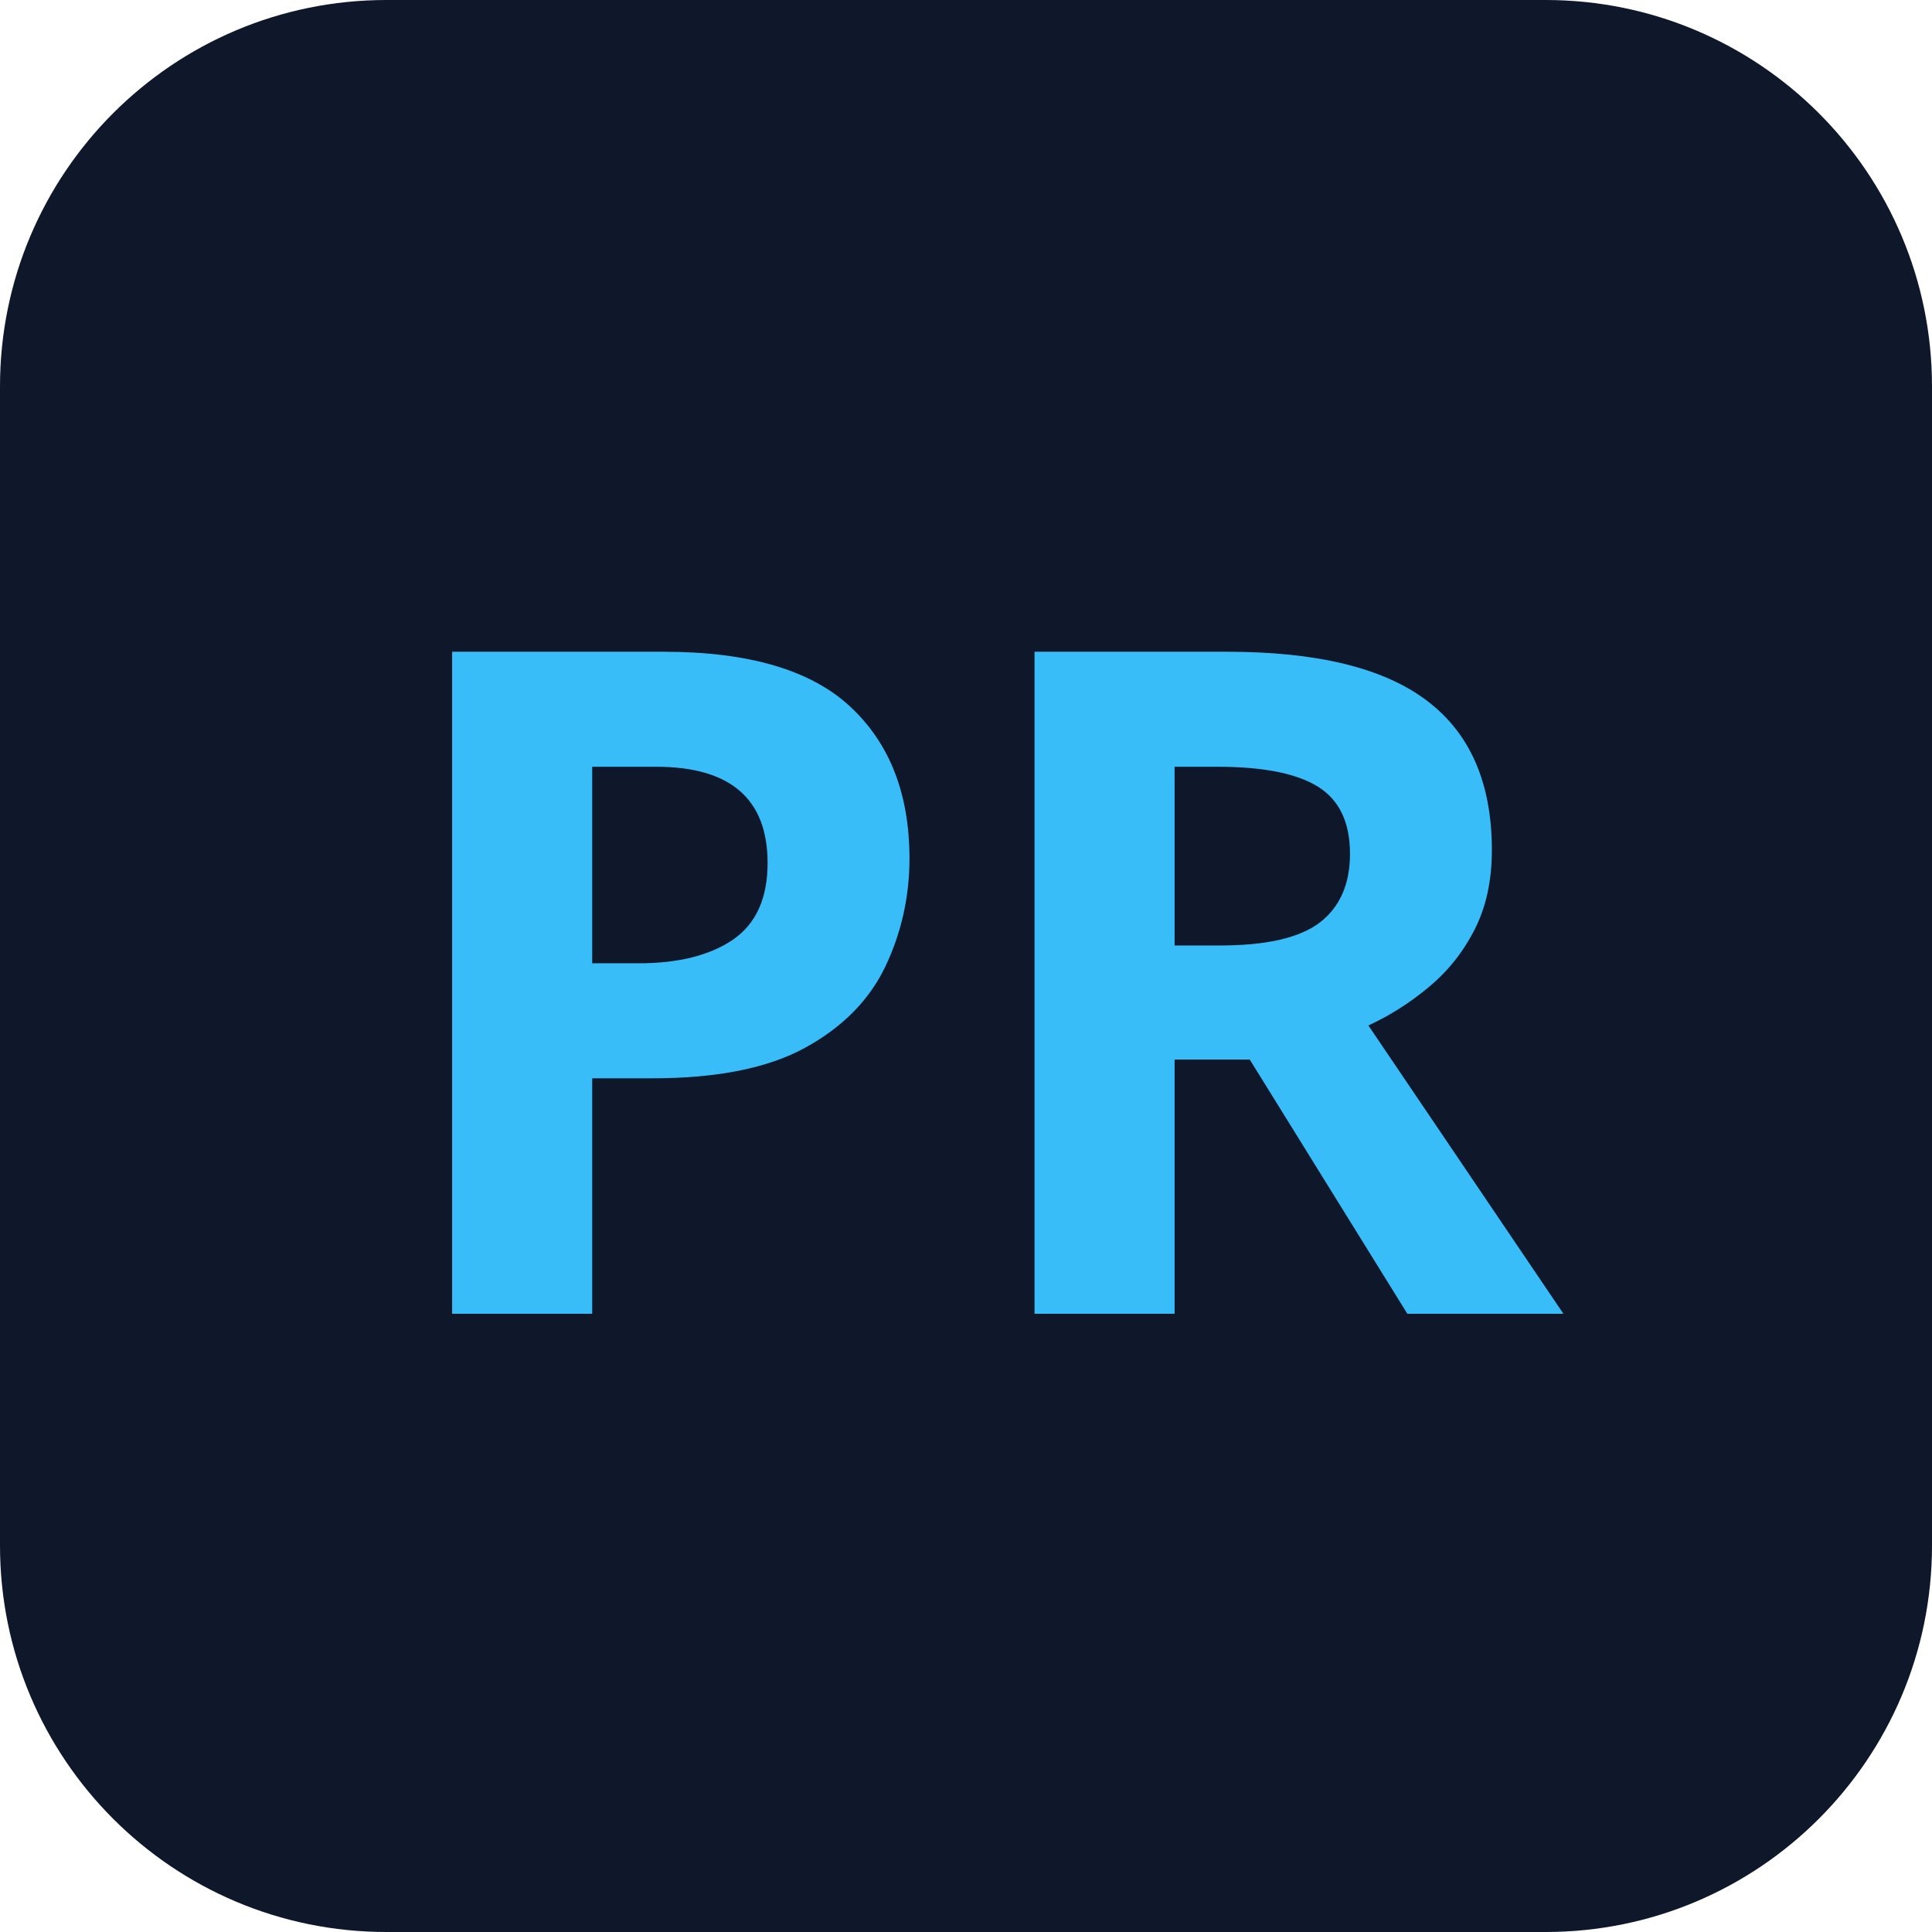
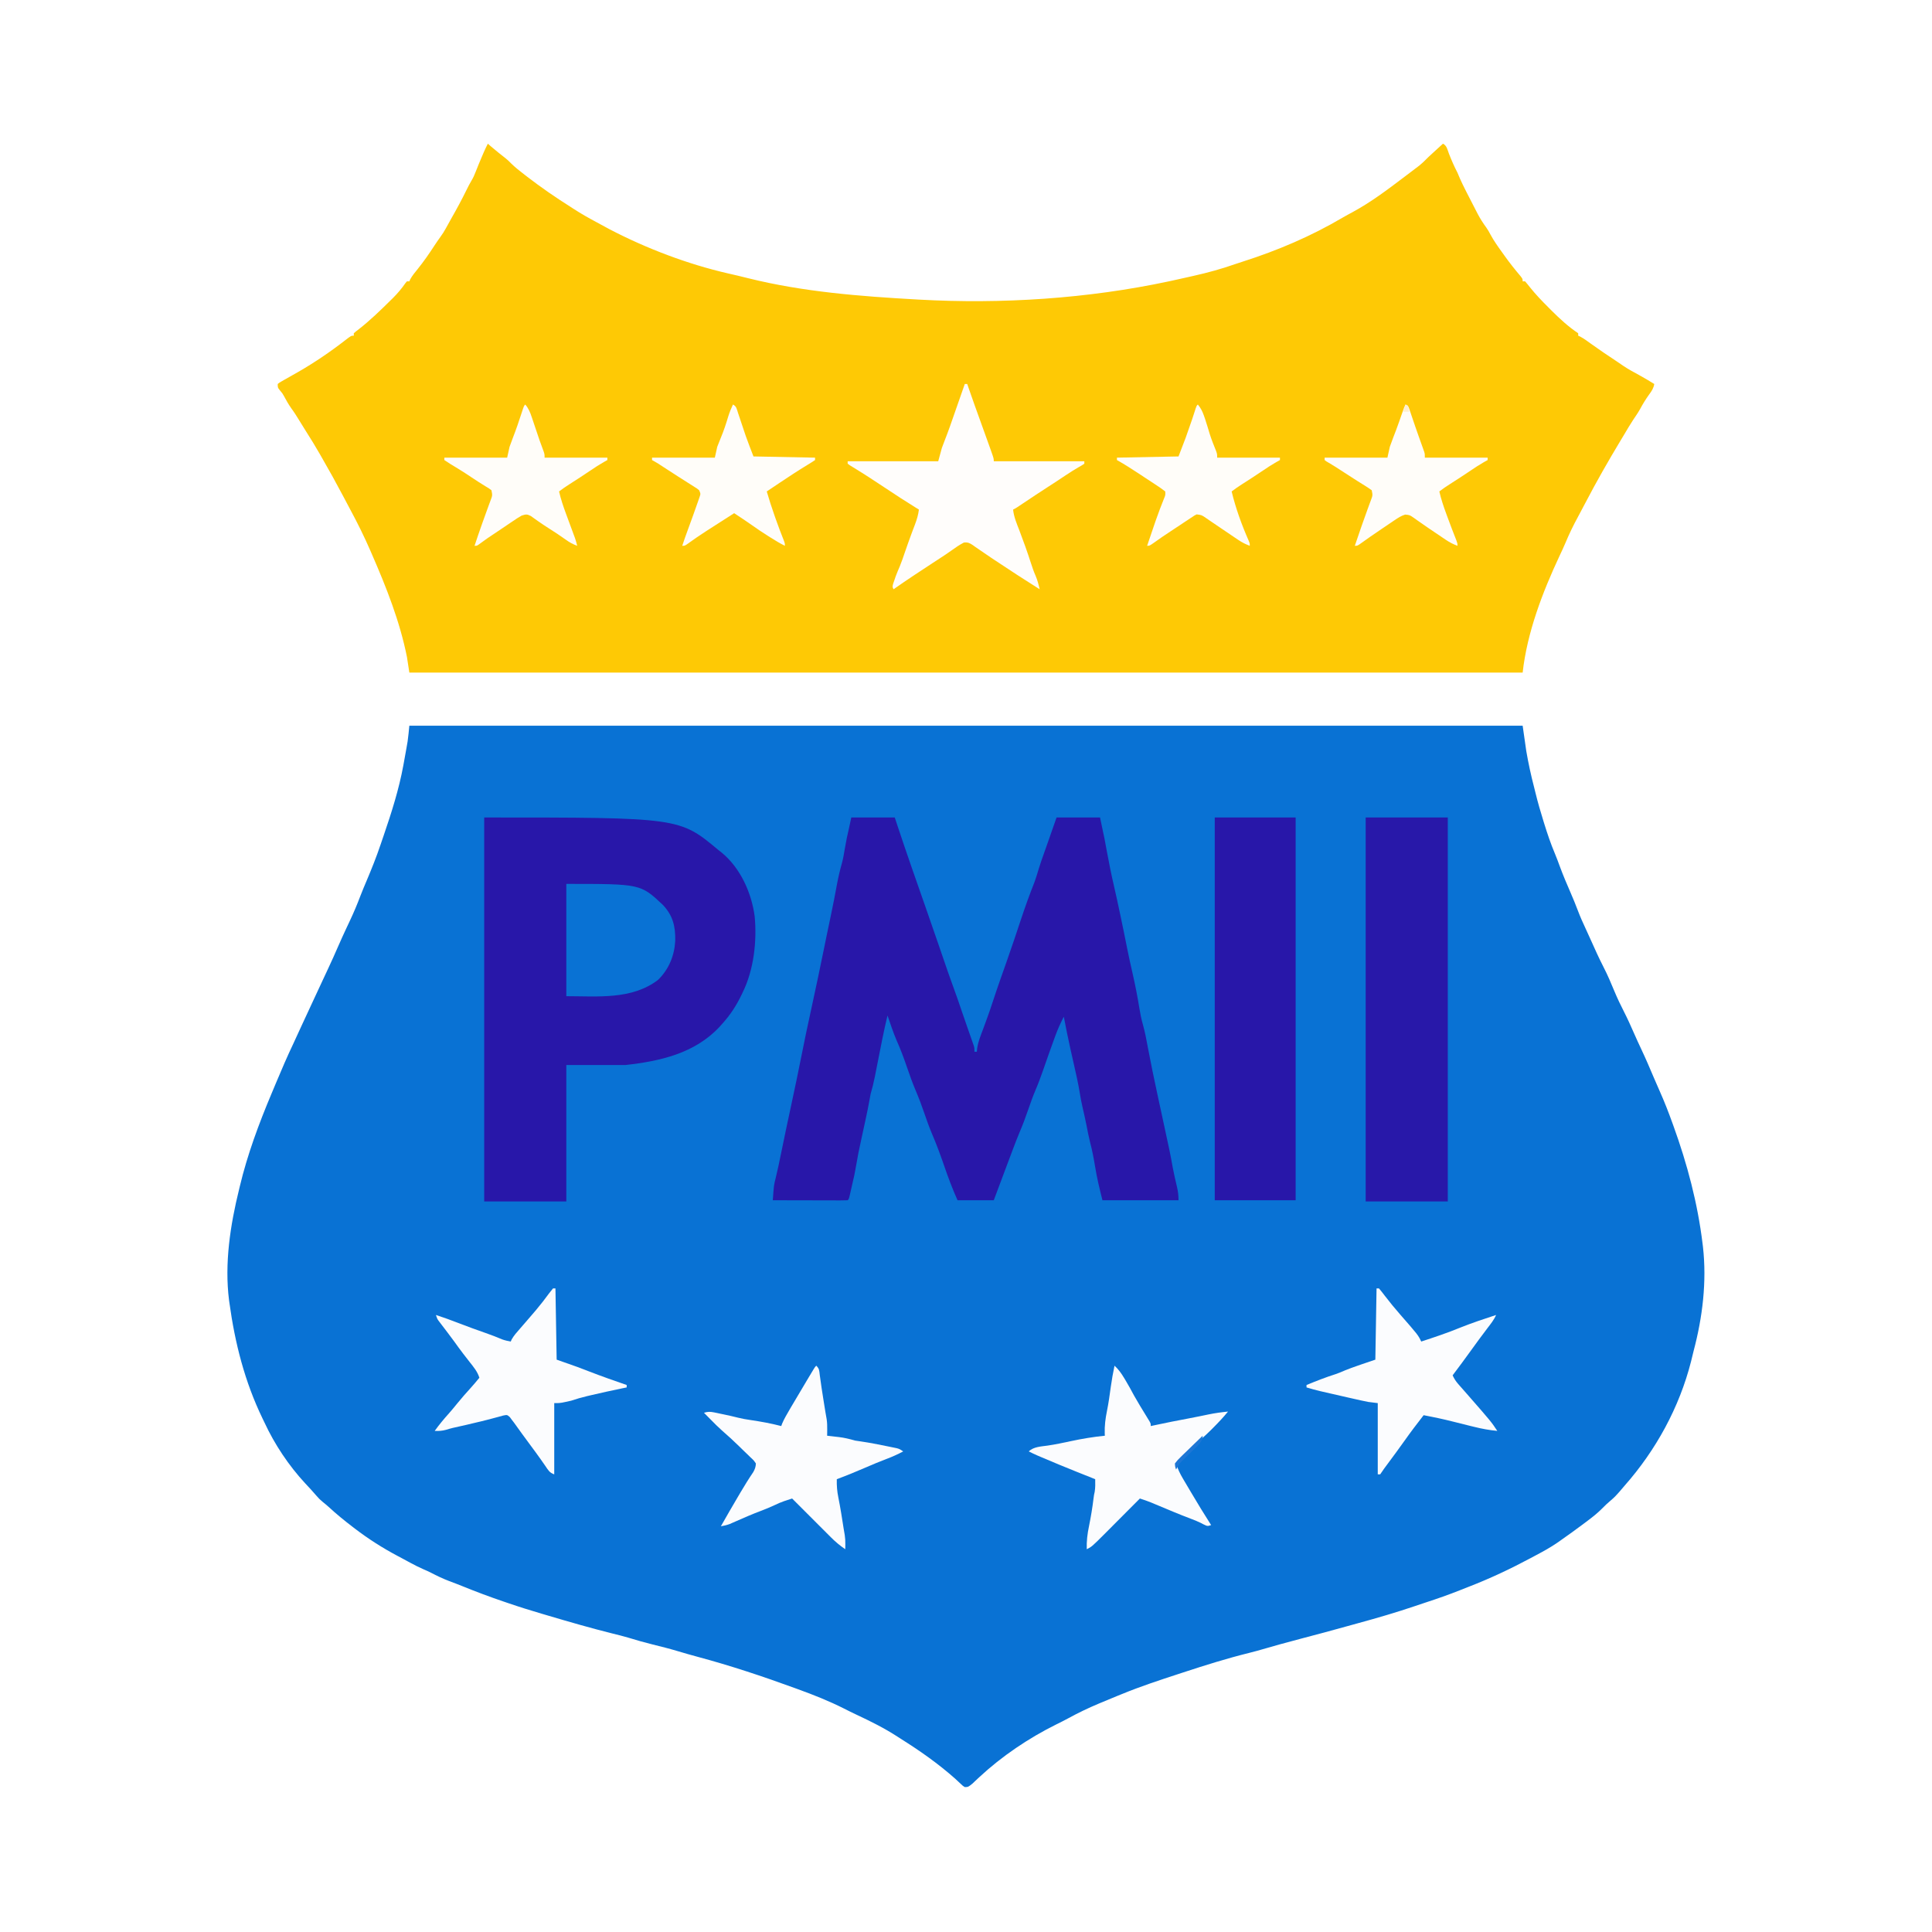
- <svg xmlns="http://www.w3.org/2000/svg" viewBox="0 0 100 100">
-   <rect width="100" height="100" rx="20" fill="#0F172A" />
-   <text x="50" y="68" font-family="system-ui" font-size="48" font-weight="bold" fill="#38BDF8" text-anchor="middle">PR</text>
+ <svg xmlns="http://www.w3.org/2000/svg" version="1.1" width="1600" height="1600">
+   <path d="M0 0 C304.26 0 608.52 0 922 0 C922.99 6.93 923.98 13.86 925 21 C926.744 31.082 928.858 40.934 931.443 50.823 C931.854 52.43 932.251 54.04 932.641 55.651 C934.581 63.631 936.873 71.472 939.312 79.312 C939.51 79.95 939.708 80.588 939.912 81.245 C942.495 89.543 945.235 97.688 948.617 105.699 C950.127 109.303 951.474 112.956 952.812 116.625 C955.529 124.003 958.616 131.204 961.747 138.415 C963.837 143.242 965.841 148.074 967.688 153 C969.654 158.22 971.897 163.252 974.273 168.297 C975.584 171.084 976.85 173.889 978.102 176.703 C981.602 184.574 985.132 192.395 989.062 200.062 C992.387 206.555 995.226 213.188 998 219.932 C1000.422 225.764 1003.119 231.392 1005.998 237.01 C1008.9 242.706 1011.506 248.512 1014.073 254.366 C1016.127 259.05 1018.248 263.69 1020.438 268.312 C1024.101 276.069 1027.447 283.957 1030.801 291.852 C1032.438 295.701 1034.114 299.531 1035.816 303.353 C1039.563 311.781 1042.877 320.323 1046 329 C1046.273 329.752 1046.546 330.505 1046.828 331.28 C1058.337 363.077 1066.903 395.378 1071 429 C1071.102 429.825 1071.205 430.649 1071.31 431.499 C1074.576 460.425 1070.994 489.904 1063.551 517.907 C1062.795 520.78 1062.122 523.672 1061.438 526.562 C1051.756 564.598 1032.334 600.034 1006.444 629.349 C1004.902 631.112 1003.396 632.901 1001.887 634.691 C999.758 637.18 997.59 639.405 995.062 641.5 C992.474 643.654 990.095 645.913 987.75 648.324 C984.071 652.03 980.113 655.187 975.938 658.312 C975.2 658.87 974.463 659.428 973.703 660.002 C966.892 665.13 959.992 670.123 953 675 C952.181 675.574 951.363 676.147 950.52 676.738 C944.898 680.589 939.021 683.82 933 687 C931.581 687.761 930.161 688.523 928.742 689.285 C912.028 698.22 895.106 706.206 877.43 713.055 C875.072 713.972 872.721 714.905 870.371 715.844 C860.856 719.627 851.258 723.006 841.521 726.171 C838.764 727.077 836.017 728.007 833.27 728.941 C817.637 734.243 801.885 738.855 785.962 743.19 C782.77 744.063 779.58 744.946 776.391 745.832 C763.947 749.285 751.495 752.685 738.991 755.917 C726.674 759.107 714.431 762.56 702.211 766.105 C699.957 766.733 697.693 767.322 695.422 767.883 C677.067 772.425 658.958 778.102 641 784 C639.711 784.421 638.422 784.842 637.132 785.263 C621.267 790.449 605.443 795.645 590 802 C588.571 802.579 587.141 803.157 585.711 803.734 C581.461 805.459 577.228 807.222 573 809 C572.322 809.283 571.644 809.567 570.945 809.859 C562.222 813.521 553.829 817.558 545.527 822.094 C542.33 823.838 539.085 825.463 535.812 827.062 C512.828 838.462 490.695 853.393 471.902 870.871 C471.403 871.334 470.903 871.796 470.389 872.273 C469.03 873.539 467.684 874.82 466.34 876.102 C462.869 878.918 462.869 878.918 460 879 C458.316 877.953 458.316 877.953 456.562 876.25 C455.86 875.598 455.157 874.945 454.434 874.273 C453.229 873.148 453.229 873.148 452 872 C437.999 859.594 422.834 848.925 407 839 C406.036 838.375 405.072 837.75 404.078 837.105 C393.348 830.149 382.137 824.581 370.578 819.164 C366.956 817.463 363.376 815.696 359.812 813.875 C347.563 807.708 334.885 802.671 322 798 C321.075 797.662 320.15 797.324 319.197 796.976 C292.729 787.309 266.076 778.437 238.852 771.131 C233.333 769.648 227.847 768.085 222.375 766.438 C215.454 764.36 208.477 762.594 201.458 760.879 C194.633 759.197 187.91 757.263 181.188 755.211 C176.877 753.927 172.516 752.863 168.15 751.786 C150.305 747.335 132.629 742.233 115 737 C113.194 736.467 111.388 735.935 109.582 735.402 C100.333 732.664 91.133 729.827 82.009 726.69 C80.586 726.201 79.162 725.715 77.737 725.231 C66.54 721.426 55.52 717.301 44.566 712.844 C40.735 711.286 36.877 709.817 33 708.375 C27.768 706.384 22.814 704.016 17.852 701.43 C15.802 700.402 13.712 699.454 11.602 698.559 C7.867 696.942 4.323 695.127 0.75 693.188 C-0.234 692.656 -0.234 692.656 -1.239 692.115 C-2.556 691.403 -3.873 690.691 -5.19 689.977 C-6.74 689.14 -8.297 688.317 -9.855 687.496 C-22.152 680.966 -33.943 673.46 -45 665 C-45.823 664.372 -45.823 664.372 -46.664 663.73 C-53.626 658.399 -60.381 652.94 -66.816 646.973 C-68.357 645.581 -69.952 644.25 -71.582 642.965 C-73.703 641.241 -75.378 639.585 -77.125 637.5 C-80.067 634.042 -83.132 630.737 -86.25 627.438 C-99.863 612.75 -111.61 595.154 -120 577 C-120.539 575.889 -121.078 574.778 -121.633 573.633 C-136.327 543.171 -144.4 511.445 -149 478 C-149.104 477.263 -149.208 476.526 -149.315 475.766 C-153.18 445.366 -148.288 413.489 -141 384 C-140.814 383.215 -140.627 382.43 -140.435 381.622 C-134.164 355.259 -124.578 329.478 -114.064 304.528 C-112.824 301.582 -111.592 298.633 -110.359 295.684 C-105.766 284.728 -101.105 273.841 -95.996 263.115 C-93.81 258.471 -91.694 253.794 -89.562 249.125 C-85.989 241.31 -82.382 233.513 -78.709 225.743 C-76.272 220.587 -73.874 215.413 -71.492 210.23 C-70.156 207.338 -68.804 204.454 -67.448 201.571 C-64.401 195.089 -61.478 188.564 -58.63 181.992 C-56.613 177.357 -54.522 172.763 -52.375 168.188 C-52.083 167.564 -51.79 166.94 -51.489 166.297 C-50.66 164.531 -49.83 162.766 -49 161 C-45.913 154.431 -43.136 147.828 -40.578 141.035 C-38.942 136.78 -37.16 132.589 -35.387 128.389 C-31.197 118.457 -27.197 108.532 -23.776 98.309 C-22.899 95.701 -22.002 93.101 -21.105 90.5 C-14.672 71.696 -8.591 52.577 -5 33 C-4.839 32.126 -4.678 31.251 -4.512 30.351 C-3.958 27.319 -3.414 24.285 -2.875 21.25 C-2.704 20.291 -2.533 19.332 -2.357 18.343 C-2.114 16.944 -2.114 16.944 -1.867 15.516 C-1.724 14.694 -1.581 13.871 -1.433 13.024 C-0.814 8.701 -0.435 4.346 0 0 Z " fill="#0972D4" transform="translate(339,601)" />
+   <path d="M0 0 C0.949 0.825 1.897 1.65 2.875 2.5 C6.683 5.774 10.613 8.881 14.57 11.973 C17 14 17 14 19.277 16.328 C22.775 19.76 26.558 22.701 30.438 25.688 C31.633 26.611 31.633 26.611 32.853 27.553 C44.216 36.29 55.888 44.344 68 52 C68.969 52.629 69.939 53.258 70.938 53.906 C77.14 57.924 83.476 61.534 90 65 C91.191 65.646 92.381 66.293 93.57 66.941 C94.838 67.628 96.107 68.314 97.375 69 C98.517 69.619 99.659 70.237 100.836 70.875 C131.094 86.66 165.43 99.755 198.688 107.375 C200.534 107.802 202.38 108.229 204.227 108.656 C205.178 108.875 206.13 109.095 207.11 109.32 C209.944 109.987 212.765 110.691 215.586 111.406 C261.25 122.762 308.172 126.37 355 129 C355.704 129.04 356.407 129.079 357.133 129.12 C425.613 132.947 496.922 128.327 564 114 C564.748 113.84 565.495 113.681 566.266 113.516 C570.731 112.555 575.188 111.559 579.64 110.539 C581.271 110.166 582.903 109.798 584.536 109.434 C596.226 106.822 607.541 103.711 618.842 99.744 C620.932 99.023 623.03 98.341 625.137 97.672 C653.964 88.476 681.762 76.635 707.821 61.27 C710.555 59.677 713.332 58.173 716.125 56.688 C731.354 48.45 745.288 37.938 759.045 27.484 C760.937 26.048 762.834 24.617 764.73 23.188 C765.883 22.313 767.036 21.438 768.188 20.562 C769.192 19.801 770.196 19.039 771.23 18.254 C774.02 15.984 776.482 13.565 779 11 C781.083 9.039 783.197 7.113 785.312 5.188 C785.862 4.685 786.412 4.183 786.979 3.666 C788.318 2.443 789.659 1.221 791 0 C794.185 1.592 794.681 4.883 795.875 8.062 C797.995 13.546 800.294 18.775 803 24 C803.725 25.703 804.449 27.405 805.172 29.108 C806.547 32.251 808.082 35.313 809.625 38.375 C809.968 39.056 810.31 39.737 810.663 40.439 C813.304 45.665 815.977 50.873 818.688 56.062 C819.043 56.752 819.399 57.441 819.766 58.152 C821.875 62.155 824.21 65.809 826.891 69.452 C828.232 71.324 829.319 73.268 830.375 75.312 C833.193 80.5 836.544 85.222 840 90 C840.946 91.332 840.946 91.332 841.91 92.691 C846.141 98.605 850.605 104.243 855.312 109.785 C857 112 857 112 857 114 C857.66 114 858.32 114 859 114 C860.383 115.563 861.696 117.188 862.977 118.836 C867.761 124.81 872.937 130.235 878.375 135.625 C879.244 136.502 880.113 137.378 881.008 138.281 C887.838 145.091 894.957 151.638 903 157 C903 157.66 903 158.32 903 159 C903.53 159.237 904.06 159.474 904.605 159.719 C907.707 161.379 910.48 163.428 913.312 165.5 C920.215 170.492 927.264 175.234 934.375 179.922 C936.516 181.342 938.63 182.799 940.75 184.25 C944.762 186.93 948.95 189.206 953.203 191.477 C957.552 193.845 961.776 196.416 966 199 C965.378 202.578 963.897 204.79 961.75 207.688 C958.932 211.602 956.521 215.545 954.242 219.789 C952.505 222.88 950.512 225.774 948.523 228.707 C945.862 232.712 943.452 236.865 941 241 C939.96 242.729 938.92 244.458 937.879 246.186 C927.823 262.895 918.197 279.728 909.179 297.023 C907.054 301.097 904.923 305.165 902.723 309.199 C898.93 316.155 895.531 323.164 892.488 330.488 C890.957 334.1 889.308 337.645 887.625 341.188 C873.498 371.306 860.691 404.784 857 438 C552.74 438 248.48 438 -65 438 C-65.66 433.71 -66.32 429.42 -67 425 C-72.922 395.469 -84.017 367.518 -96 340 C-96.399 339.079 -96.797 338.158 -97.208 337.208 C-102.236 325.627 -107.771 314.411 -113.764 303.299 C-115.782 299.545 -117.763 295.771 -119.75 292 C-125.438 281.213 -131.344 270.563 -137.438 260 C-138.382 258.353 -138.382 258.353 -139.346 256.672 C-142.908 250.491 -146.587 244.415 -150.448 238.416 C-152.392 235.39 -154.26 232.325 -156.125 229.25 C-158.216 225.833 -160.308 222.473 -162.688 219.25 C-165.023 215.968 -166.894 212.619 -168.797 209.078 C-170.057 206.78 -170.057 206.78 -172.312 204.125 C-174 202 -174 202 -174 199 C-172.598 197.837 -172.598 197.837 -170.633 196.73 C-169.917 196.32 -169.202 195.91 -168.465 195.487 C-167.693 195.058 -166.921 194.629 -166.125 194.188 C-164.543 193.283 -162.961 192.378 -161.379 191.473 C-159.919 190.648 -158.46 189.824 -157 189 C-143.376 181.162 -130.358 172.298 -117.951 162.658 C-113.203 159 -113.203 159 -111 159 C-111 158.34 -111 157.68 -111 157 C-109.234 155.441 -109.234 155.441 -106.75 153.562 C-97.449 146.28 -89.016 138.109 -80.625 129.812 C-79.959 129.16 -79.293 128.507 -78.607 127.834 C-74.724 123.957 -71.364 119.991 -68.24 115.475 C-67.831 114.988 -67.422 114.502 -67 114 C-66.34 114 -65.68 114 -65 114 C-64.773 113.47 -64.546 112.94 -64.312 112.395 C-62.563 109.202 -60.29 106.499 -58 103.688 C-53.051 97.511 -48.601 91.105 -44.289 84.473 C-42.704 82.035 -41.055 79.661 -39.352 77.305 C-37.659 74.955 -36.114 72.622 -34.75 70.062 C-33.184 67.167 -31.6 64.286 -29.965 61.43 C-25.625 53.833 -21.488 46.181 -17.651 38.316 C-16.316 35.587 -14.955 32.925 -13.387 30.32 C-12.059 28.098 -11.105 25.979 -10.188 23.562 C-8.494 19.216 -6.713 14.912 -4.875 10.625 C-4.377 9.462 -3.88 8.3 -3.367 7.102 C-2.306 4.693 -1.209 2.337 0 0 Z " fill="#FEC905" transform="translate(404,119)" />
+   <path d="M0 0 C11.88 0 23.76 0 36 0 C37.176 3.558 37.176 3.558 38.375 7.188 C45.886 29.789 53.772 52.271 61.664 74.742 C65.318 85.147 68.92 95.569 72.5 106 C80.105 128.274 80.105 128.274 88.078 150.418 C88.879 152.662 89.641 154.914 90.391 157.176 C92.036 162.138 93.763 167.069 95.5 172 C96.674 175.331 97.84 178.664 99 182 C99.293 182.833 99.585 183.665 99.887 184.523 C100.299 185.718 100.299 185.718 100.719 186.938 C101.089 188.003 101.089 188.003 101.467 189.09 C102 191 102 191 102 194 C102.66 194 103.32 194 104 194 C104.079 193.089 104.157 192.177 104.238 191.238 C105.043 185.638 107.216 180.462 109.188 175.188 C110.013 172.938 110.838 170.688 111.66 168.438 C112.063 167.338 112.465 166.238 112.879 165.105 C114.365 160.988 115.762 156.846 117.125 152.688 C119.166 146.477 121.272 140.293 123.438 134.125 C123.88 132.864 123.88 132.864 124.331 131.578 C125.765 127.498 127.205 123.42 128.648 119.344 C132.72 107.814 136.617 96.229 140.448 84.618 C143.929 74.102 147.67 63.73 151.754 53.434 C153.055 49.849 154.138 46.237 155.217 42.581 C156.439 38.552 157.841 34.592 159.25 30.625 C159.861 28.893 160.471 27.161 161.082 25.43 C161.395 24.545 161.708 23.66 162.03 22.749 C163.675 18.086 165.306 13.418 166.938 8.75 C168.453 4.419 168.453 4.419 170 0 C181.88 0 193.76 0 206 0 C210.036 18.969 210.036 18.969 211.441 26.941 C212.23 31.261 213.082 35.568 213.938 39.875 C214.095 40.677 214.253 41.48 214.416 42.306 C215.34 46.933 216.343 51.534 217.414 56.129 C219.19 63.752 220.819 71.405 222.438 79.062 C222.668 80.151 222.668 80.151 222.904 81.261 C224.837 90.386 226.723 99.518 228.511 108.673 C229.878 115.582 231.442 122.444 233 129.312 C235.174 138.909 237.081 148.508 238.619 158.228 C239.34 162.675 240.22 166.972 241.449 171.309 C243.243 177.657 244.427 184.08 245.625 190.562 C248.058 203.48 250.729 216.339 253.5 229.188 C253.693 230.084 253.886 230.981 254.086 231.905 C255.215 237.142 256.348 242.378 257.483 247.613 C264.077 278.03 264.077 278.03 266.277 290.246 C267.293 295.52 268.491 300.751 269.731 305.977 C270.623 309.832 271 312.995 271 317 C250.21 317 229.42 317 208 317 C205.663 307.65 203.439 298.695 201.938 289.25 C200.789 282.341 199.525 275.559 197.711 268.789 C196.555 264.254 195.715 259.659 194.82 255.066 C193.801 249.919 192.632 244.804 191.446 239.693 C190.527 235.658 189.765 231.631 189.121 227.543 C187.934 220.242 186.294 213.057 184.657 205.847 C183.756 201.873 182.865 197.898 181.977 193.922 C181.803 193.147 181.63 192.372 181.452 191.574 C179.486 182.745 177.696 173.884 176 165 C173.396 170.057 171.072 175.089 169.125 180.438 C168.873 181.119 168.621 181.801 168.362 182.503 C165.034 191.552 161.864 200.659 158.688 209.762 C156.802 215.117 154.865 220.407 152.625 225.625 C150.332 231.004 148.402 236.474 146.5 242 C144.318 248.331 142.021 254.545 139.375 260.699 C136.037 268.713 133.06 276.877 130 285 C129.58 286.116 129.58 286.116 129.151 287.254 C127.677 291.171 126.209 295.09 124.744 299.01 C123.374 302.675 121.999 306.337 120.625 310 C119.759 312.31 118.892 314.62 118 317 C108.1 317 98.2 317 88 317 C83.781 307.613 80.236 298.143 76.899 288.409 C73.77 279.286 70.421 270.307 66.625 261.438 C64.387 256.136 62.492 250.752 60.625 245.312 C58.462 239.011 56.169 232.818 53.562 226.688 C50.718 219.991 48.283 213.198 45.938 206.312 C43.396 198.854 40.664 191.635 37.453 184.438 C34.628 177.754 32.343 170.864 30 164 C26.864 176.901 24.391 189.936 21.831 202.96 C21.243 205.95 20.651 208.94 20.059 211.93 C19.793 213.291 19.793 213.291 19.522 214.679 C18.558 219.534 17.39 224.246 16 229 C15.69 230.537 15.407 232.081 15.156 233.629 C14.206 239.064 13.073 244.449 11.906 249.84 C11.713 250.734 11.52 251.628 11.321 252.549 C10.512 256.285 9.7 260.02 8.886 263.755 C5.86 277.649 5.86 277.649 3.381 291.649 C2.887 294.696 2.222 297.687 1.5 300.688 C0.583 304.535 -0.303 308.381 -1.125 312.25 C-2 316 -2 316 -3 317 C-4.933 317.094 -6.87 317.117 -8.805 317.114 C-10.667 317.113 -10.667 317.113 -12.566 317.113 C-13.931 317.108 -15.295 317.103 -16.66 317.098 C-18.049 317.096 -19.437 317.094 -20.826 317.093 C-24.487 317.09 -28.148 317.08 -31.81 317.069 C-35.543 317.058 -39.276 317.054 -43.01 317.049 C-50.34 317.038 -57.67 317.021 -65 317 C-64.109 304.454 -64.109 304.454 -62.633 298.699 C-61.02 292.127 -59.642 285.524 -58.297 278.893 C-55.463 264.928 -52.507 250.991 -49.5 237.062 C-46.645 223.832 -43.877 210.59 -41.25 197.312 C-38.839 185.127 -36.307 172.977 -33.627 160.848 C-29.545 142.306 -25.685 123.718 -21.891 105.115 C-21.571 103.544 -21.25 101.973 -20.93 100.402 C-20.772 99.63 -20.615 98.858 -20.452 98.062 C-19.299 92.423 -18.112 86.791 -16.918 81.16 C-15.096 72.557 -13.436 63.93 -11.846 55.281 C-10.715 49.27 -9.338 43.418 -7.676 37.532 C-6.714 33.929 -6.086 30.305 -5.5 26.625 C-4.436 20.268 -3.159 14.004 -1.648 7.734 C-1.04 5.169 -0.517 2.585 0 0 Z " fill="#2817A9" transform="translate(705,677)" />
+   <path d="M0 0 C161.683 0 161.683 0 194 27 C195.296 28.015 195.296 28.015 196.617 29.051 C212.165 41.77 221.45 62.451 224 82 C225.945 102.597 223.245 126.308 214 145 C213.718 145.591 213.436 146.183 213.145 146.792 C208.808 155.816 203.79 163.573 197 171 C196.241 171.852 195.481 172.704 194.699 173.582 C174.234 195.387 145.651 201.817 117 205 C100.83 205 84.66 205 68 205 C68 242.29 68 279.58 68 318 C45.56 318 23.12 318 0 318 C0 213.06 0 108.12 0 0 Z " fill="#2817A9" transform="translate(401,677)" />
+   <path d="M0 0 C22.44 0 44.88 0 68 0 C68 104.94 68 209.88 68 318 C45.56 318 23.12 318 0 318 C0 213.06 0 108.12 0 0 Z " fill="#2818A9" transform="translate(1131,677)" />
+   <path d="M0 0 C22.11 0 44.22 0 67 0 C67 104.61 67 209.22 67 317 C44.89 317 22.78 317 0 317 C0 212.39 0 107.78 0 0 Z " fill="#2817A9" transform="translate(1006,677)" />
+   <path d="M0 0 C0.66 0 1.32 0 2 0 C2.413 1.189 2.825 2.377 3.25 3.602 C6.437 12.758 9.672 21.894 13 31 C15.702 38.404 18.378 45.817 21 53.25 C21.454 54.528 21.454 54.528 21.918 55.832 C24 61.765 24 61.765 24 64 C48.75 64 73.5 64 99 64 C99 64.66 99 65.32 99 66 C97.234 67.227 97.234 67.227 94.75 68.625 C90.89 70.866 87.14 73.194 83.438 75.688 C78.618 78.931 73.76 82.106 68.875 85.25 C61.77 89.826 54.727 94.491 47.712 99.204 C46.994 99.686 46.275 100.168 45.535 100.664 C44.9 101.092 44.264 101.519 43.61 101.959 C42 103 42 103 40 104 C40.636 110.065 42.934 115.427 45.125 121.062 C48.553 130.018 51.764 139.008 54.704 148.135 C55.881 151.764 57.087 155.318 58.621 158.812 C60.23 162.533 61.101 166.059 62 170 C49.555 162.151 37.19 154.162 24.962 145.979 C23.75 145.168 22.537 144.36 21.322 143.554 C18.243 141.513 15.196 139.44 12.176 137.312 C10.93 136.458 9.684 135.604 8.438 134.75 C7.878 134.342 7.318 133.935 6.741 133.515 C4.053 131.702 2.477 130.944 -0.777 131.328 C-4.473 133.245 -7.734 135.499 -11.104 137.936 C-14.27 140.192 -17.5 142.334 -20.758 144.453 C-21.351 144.84 -21.944 145.226 -22.554 145.624 C-23.782 146.424 -25.01 147.224 -26.238 148.023 C-37.266 155.197 -48.225 162.449 -59 170 C-60 168 -60 168 -59.328 165.426 C-58.972 164.398 -58.617 163.371 -58.25 162.312 C-57.905 161.298 -57.559 160.284 -57.203 159.238 C-56.154 156.415 -54.992 153.67 -53.79 150.909 C-52.276 147.251 -51.033 143.494 -49.75 139.75 C-47.894 134.373 -46.019 129.007 -44.023 123.68 C-43.705 122.831 -43.387 121.981 -43.06 121.106 C-42.452 119.492 -41.839 117.879 -41.222 116.269 C-39.684 112.182 -38.54 108.364 -38 104 C-38.946 103.417 -39.892 102.835 -40.867 102.234 C-49.152 97.107 -57.319 91.833 -65.41 86.405 C-70.058 83.288 -74.727 80.209 -79.438 77.188 C-80.542 76.479 -81.647 75.77 -82.785 75.039 C-84.951 73.666 -87.125 72.306 -89.309 70.961 C-90.321 70.334 -91.332 69.708 -92.375 69.062 C-93.27 68.517 -94.164 67.972 -95.086 67.41 C-95.718 66.945 -96.349 66.479 -97 66 C-97 65.34 -97 64.68 -97 64 C-72.25 64 -47.5 64 -22 64 C-21.01 60.37 -20.02 56.74 -19 53 C-18.292 51.005 -17.549 49.023 -16.75 47.062 C-13.576 39.024 -10.769 30.865 -7.938 22.701 C-6.322 18.047 -4.691 13.399 -3.062 8.75 C-2.47 7.057 -1.878 5.365 -1.285 3.672 C-0.861 2.46 -0.437 1.248 0 0 Z " fill="#FFFDFB" transform="translate(799,318)" />
+   <path d="M0 0 C0.66 0 1.32 0 2 0 C3.68 1.986 5.253 3.985 6.812 6.062 C10.922 11.423 15.172 16.609 19.625 21.688 C34.391 38.574 34.391 38.574 37 44 C47.908 40.466 58.696 36.837 69.305 32.477 C79.046 28.584 89.032 25.262 99 22 C97.21 26.166 94.424 29.551 91.688 33.125 C87.148 39.111 82.694 45.148 78.312 51.25 C73.294 58.233 68.198 65.149 63 72 C64.276 74.752 65.645 76.945 67.652 79.215 C68.176 79.812 68.7 80.409 69.239 81.024 C70.08 81.971 70.08 81.971 70.938 82.938 C72.119 84.285 73.3 85.632 74.48 86.98 C75.073 87.655 75.665 88.33 76.275 89.025 C94.898 110.346 94.898 110.346 100 118 C93.467 117.4 87.3 116.267 80.938 114.688 C80.022 114.465 79.107 114.243 78.164 114.014 C73.295 112.828 68.435 111.606 63.578 110.371 C55.428 108.3 47.26 106.567 39 105 C33.532 112.004 28.182 119.065 23.051 126.32 C18.667 132.506 14.158 138.599 9.646 144.692 C9.072 145.468 8.498 146.244 7.906 147.043 C7.394 147.734 6.881 148.425 6.354 149.137 C5.196 150.73 4.092 152.362 3 154 C2.34 154 1.68 154 1 154 C1 134.53 1 115.06 1 95 C-1.64 94.67 -4.28 94.34 -7 94 C-9.036 93.608 -11.067 93.186 -13.09 92.73 C-14.749 92.36 -14.749 92.36 -16.442 91.981 C-17.596 91.719 -18.749 91.457 -19.938 91.188 C-21.728 90.785 -21.728 90.785 -23.554 90.374 C-48.967 84.64 -48.967 84.64 -58 82 C-58 81.34 -58 80.68 -58 80 C-50.002 76.722 -42.033 73.554 -33.781 70.957 C-31.089 70.031 -28.509 68.935 -25.901 67.796 C-22.468 66.358 -18.952 65.159 -15.438 63.938 C-14.709 63.682 -13.98 63.426 -13.229 63.162 C-9.163 61.739 -5.087 60.362 -1 59 C-0.67 39.53 -0.34 20.06 0 0 Z " fill="#FBFCFE" transform="translate(1140,1067)" />
+   <path d="M0 0 C3.301 3.044 5.554 6.227 7.875 10.062 C8.226 10.641 8.577 11.22 8.938 11.816 C11.478 16.038 13.833 20.34 16.148 24.688 C19.289 30.307 22.671 35.786 26.038 41.272 C26.549 42.111 27.06 42.951 27.586 43.816 C28.05 44.574 28.515 45.331 28.994 46.112 C30 48 30 48 30 50 C31.186 49.746 32.372 49.492 33.594 49.23 C42.648 47.302 51.706 45.46 60.812 43.789 C63.924 43.212 67.025 42.595 70.125 41.961 C71.007 41.781 71.889 41.601 72.797 41.416 C74.503 41.067 76.208 40.714 77.912 40.357 C83.264 39.263 88.562 38.533 94 38 C90.124 42.761 85.955 47.155 81.625 51.5 C81.096 52.033 80.567 52.567 80.023 53.116 C77.143 55.985 74.197 58.725 71.117 61.379 C66.705 65.198 62.6 69.288 58.5 73.438 C57.773 74.169 57.046 74.901 56.297 75.654 C54.529 77.434 52.763 79.216 51 81 C52.35 85.52 54.168 89.309 56.562 93.367 C56.91 93.96 57.258 94.553 57.617 95.163 C58.739 97.071 59.869 98.973 61 100.875 C61.772 102.182 62.543 103.489 63.314 104.796 C68.731 113.955 74.258 123.041 80 132 C77 133 77 133 73.625 131.375 C72.913 130.996 72.201 130.618 71.468 130.227 C68.745 128.873 65.993 127.803 63.145 126.738 C58.264 124.884 53.417 122.964 48.598 120.957 C47.67 120.571 47.67 120.571 46.723 120.177 C44.191 119.121 41.66 118.062 39.129 117.003 C37.244 116.215 35.358 115.43 33.473 114.645 C32.372 114.184 31.271 113.724 30.137 113.249 C27.121 112.048 24.09 110.994 21 110 C20.592 110.41 20.184 110.821 19.763 111.244 C15.483 115.546 11.199 119.845 6.913 124.142 C5.318 125.742 3.723 127.343 2.13 128.946 C-0.171 131.259 -2.476 133.569 -4.781 135.879 C-5.484 136.586 -6.186 137.294 -6.91 138.023 C-18.771 149.885 -18.771 149.885 -23 152 C-23.202 145.328 -22.499 139.391 -21.125 132.875 C-19.595 125.277 -18.322 117.725 -17.395 110.031 C-17 107 -17 107 -16.449 104.594 C-15.832 101.027 -15.939 97.618 -16 94 C-16.694 93.723 -17.389 93.447 -18.104 93.161 C-21.32 91.879 -24.535 90.596 -27.75 89.312 C-28.842 88.877 -29.934 88.442 -31.059 87.994 C-40.923 84.054 -50.734 79.99 -60.5 75.812 C-61.645 75.324 -62.789 74.835 -63.969 74.332 C-66.355 73.284 -68.686 72.197 -71 71 C-67.111 67.111 -60.773 66.941 -55.5 66.188 C-48.996 65.241 -42.611 63.883 -36.188 62.5 C-26.816 60.491 -17.54 58.94 -8 58 C-8.052 57.087 -8.052 57.087 -8.105 56.156 C-8.303 49.754 -7.555 43.893 -6.28 37.623 C-4.94 30.962 -3.992 24.266 -3.091 17.534 C-2.286 11.636 -1.23 5.824 0 0 Z " fill="#FBFCFE" transform="translate(923,1131)" />
+   <path d="M0 0 C0.66 0 1.32 0 2 0 C2.33 19.47 2.66 38.94 3 59 C8.61 60.98 14.22 62.96 20 65 C23.445 66.297 26.882 67.603 30.312 68.938 C40.465 72.85 50.711 76.464 61 80 C61 80.66 61 81.32 61 82 C59.308 82.346 59.308 82.346 57.582 82.699 C48.589 84.556 39.624 86.509 30.688 88.625 C29.811 88.831 28.935 89.037 28.032 89.249 C23.602 90.308 19.317 91.534 15 93 C13.299 93.409 11.591 93.786 9.875 94.125 C9.047 94.293 8.22 94.46 7.367 94.633 C5 95 5 95 1 95 C1 114.47 1 133.94 1 154 C-2.887 152.704 -4.108 150.373 -6.312 147.125 C-7.2 145.849 -8.09 144.574 -8.98 143.301 C-9.462 142.611 -9.943 141.921 -10.439 141.209 C-13.273 137.199 -16.203 133.259 -19.125 129.312 C-23.584 123.286 -28.013 117.244 -32.352 111.129 C-32.896 110.426 -33.44 109.724 -34 109 C-34.576 108.216 -35.152 107.433 -35.746 106.625 C-37.996 104.628 -37.996 104.628 -41.371 105.309 C-42.733 105.662 -44.088 106.04 -45.438 106.438 C-46.957 106.841 -48.476 107.243 -49.996 107.645 C-51.206 107.976 -51.206 107.976 -52.441 108.315 C-56.936 109.518 -61.47 110.561 -66 111.625 C-67.708 112.034 -69.417 112.443 -71.125 112.852 C-75.081 113.793 -79.047 114.681 -83.023 115.536 C-84.932 115.984 -86.812 116.553 -88.688 117.125 C-91.951 117.987 -94.644 118.164 -98 118 C-94.31 112.87 -90.369 108.101 -86.133 103.414 C-83.869 100.852 -81.712 98.221 -79.562 95.562 C-75.852 90.987 -71.985 86.593 -68.02 82.238 C-65.597 79.554 -63.285 76.801 -61 74 C-62.602 68.829 -65.827 65.061 -69.125 60.875 C-70.315 59.343 -71.504 57.811 -72.691 56.277 C-73.265 55.539 -73.839 54.8 -74.43 54.039 C-76.99 50.714 -79.436 47.31 -81.883 43.902 C-83.605 41.542 -85.351 39.206 -87.117 36.879 C-87.665 36.156 -88.213 35.433 -88.777 34.688 C-89.866 33.253 -90.958 31.821 -92.053 30.392 C-92.798 29.409 -92.798 29.409 -93.559 28.406 C-94.005 27.822 -94.452 27.237 -94.912 26.635 C-96 25 -96 25 -97 22 C-90.584 24.072 -84.286 26.378 -78 28.812 C-70.608 31.655 -63.19 34.384 -55.708 36.98 C-51.099 38.588 -46.568 40.324 -42.078 42.238 C-39.745 43.094 -37.444 43.568 -35 44 C-34.782 43.473 -34.564 42.946 -34.34 42.402 C-32.497 39.097 -30.048 36.391 -27.562 33.562 C-26.472 32.305 -25.383 31.047 -24.293 29.789 C-23.742 29.155 -23.19 28.521 -22.623 27.868 C-20.192 25.07 -17.777 22.26 -15.375 19.438 C-14.93 18.915 -14.485 18.393 -14.026 17.855 C-10.229 13.359 -6.651 8.706 -3.171 3.961 C-2.159 2.606 -1.085 1.297 0 0 Z " fill="#FBFCFE" transform="translate(458,1067)" />
+   <path d="M0 0 C2.581 2.581 2.441 3.957 2.875 7.562 C3.807 14.731 4.91 21.863 6.062 29 C6.237 30.086 6.412 31.172 6.591 32.291 C6.758 33.33 6.925 34.368 7.098 35.438 C7.255 36.418 7.413 37.399 7.575 38.41 C7.902 40.404 8.254 42.395 8.617 44.383 C9.036 47.249 9.098 49.98 9.062 52.875 C9.053 53.842 9.044 54.809 9.035 55.805 C9.024 56.529 9.012 57.254 9 58 C10.611 58.182 10.611 58.182 12.254 58.367 C13.69 58.536 15.126 58.705 16.562 58.875 C17.267 58.954 17.971 59.032 18.697 59.113 C23.304 59.665 27.54 60.68 32 62 C33.807 62.308 35.62 62.578 37.438 62.812 C44.216 63.806 50.914 65.127 57.625 66.5 C58.693 66.714 59.761 66.927 60.861 67.148 C61.869 67.357 62.876 67.566 63.914 67.781 C64.821 67.968 65.728 68.154 66.663 68.346 C69 69 69 69 72 71 C67.519 73.372 63.06 75.407 58.312 77.188 C52.295 79.45 46.399 81.945 40.5 84.5 C32.732 87.861 24.942 91.068 17 94 C16.876 99.337 17.23 104.056 18.312 109.312 C20.015 117.839 21.371 126.406 22.685 135 C22.961 136.754 23.269 138.503 23.582 140.25 C23.977 142.845 24.102 145.254 24.062 147.875 C24.053 148.656 24.044 149.437 24.035 150.242 C24.024 150.822 24.012 151.402 24 152 C19.56 148.953 15.785 145.824 12 142 C10.832 140.831 9.664 139.663 8.495 138.495 C-1.003 128.997 -10.502 119.498 -20 110 C-21.442 110.473 -22.883 110.948 -24.323 111.424 C-25.126 111.689 -25.928 111.953 -26.755 112.225 C-29.341 113.118 -31.785 114.19 -34.25 115.375 C-38.08 117.158 -41.919 118.768 -45.875 120.25 C-52.943 122.907 -59.847 125.916 -66.753 128.966 C-68.051 129.532 -68.051 129.532 -69.375 130.109 C-70.531 130.619 -70.531 130.619 -71.711 131.14 C-74.124 132.047 -76.463 132.562 -79 133 C-74.23 124.555 -69.363 116.168 -64.438 107.812 C-63.876 106.86 -63.315 105.907 -62.737 104.926 C-59.359 99.22 -55.906 93.602 -52.172 88.121 C-50.766 85.577 -50.163 83.92 -50 81 C-51.774 78.377 -51.774 78.377 -54.434 75.945 C-54.904 75.481 -55.375 75.016 -55.86 74.537 C-57.372 73.052 -58.904 71.589 -60.438 70.125 C-61.436 69.148 -62.432 68.171 -63.428 67.191 C-68.215 62.507 -73.106 57.974 -78.184 53.604 C-81.256 50.891 -84.125 47.981 -87 45.062 C-87.876 44.18 -87.876 44.18 -88.77 43.279 C-90.182 41.855 -91.591 40.428 -93 39 C-89.865 38.008 -87.721 38.037 -84.516 38.707 C-83.236 38.969 -83.236 38.969 -81.93 39.236 C-81.045 39.426 -80.161 39.617 -79.25 39.812 C-78.381 39.991 -77.512 40.17 -76.617 40.354 C-72.635 41.182 -68.678 42.065 -64.738 43.078 C-61.46 43.886 -58.278 44.475 -54.938 44.938 C-46.239 46.218 -37.51 47.772 -29 50 C-28.65 49.018 -28.65 49.018 -28.293 48.016 C-26.601 44.069 -24.482 40.452 -22.312 36.75 C-21.843 35.944 -21.373 35.138 -20.889 34.307 C-16.598 26.969 -12.242 19.669 -7.875 12.375 C-7.212 11.266 -6.548 10.157 -5.865 9.015 C-5.247 7.986 -4.629 6.958 -3.992 5.898 C-3.439 4.977 -2.886 4.056 -2.316 3.107 C-1 1 -1 1 0 0 Z " fill="#FBFCFE" transform="translate(676,1131)" />
+   <path d="M0 0 C61.406 0 61.406 0 79.812 17.25 C88.279 26.106 90.419 35.133 90.211 47.047 C89.548 59.469 84.941 70.707 76.004 79.465 C54.222 96.151 25.75 93 0 93 C0 62.31 0 31.62 0 0 Z " fill="#0972D4" transform="translate(469,732)" />
+   <path d="M0 0 C2.331 2.859 3.72 5.462 4.938 8.938 C5.278 9.908 5.618 10.879 5.969 11.879 C7.366 16.109 8.637 20.374 9.918 24.641 C11.415 29.288 13.211 33.798 15.047 38.32 C16 41 16 41 16 44 C33.16 44 50.32 44 68 44 C68 44.66 68 45.32 68 46 C66.991 46.563 65.981 47.127 64.941 47.707 C61.156 49.871 57.545 52.241 53.938 54.688 C48.196 58.552 42.412 62.337 36.568 66.044 C33.62 67.922 30.762 69.856 28 72 C31.367 85.981 36.359 99.73 42.152 112.883 C43 115 43 115 43 117 C39.497 115.706 36.537 114.183 33.445 112.094 C32.59 111.519 31.734 110.944 30.853 110.352 C29.953 109.741 29.053 109.13 28.125 108.5 C27.198 107.877 26.27 107.254 25.315 106.613 C20.995 103.71 16.687 100.789 12.391 97.852 C11.706 97.387 11.021 96.922 10.316 96.443 C9.05 95.584 7.789 94.718 6.532 93.846 C3.092 91.489 3.092 91.489 -1 91 C-2.727 91.845 -2.727 91.845 -4.484 93.055 C-5.165 93.5 -5.846 93.945 -6.547 94.404 C-7.274 94.889 -8.001 95.375 -8.75 95.875 C-9.501 96.37 -10.253 96.864 -11.027 97.374 C-13.356 98.909 -15.678 100.454 -18 102 C-19.403 102.928 -20.807 103.855 -22.211 104.781 C-27.135 108.041 -32.044 111.292 -36.805 114.789 C-40 117 -40 117 -42 117 C-39.927 110.731 -37.802 104.483 -35.625 98.25 C-35.323 97.383 -35.02 96.515 -34.709 95.621 C-32.561 89.498 -30.281 83.45 -27.848 77.434 C-26.836 74.957 -26.836 74.957 -27 72 C-29.287 70.2 -31.537 68.612 -33.973 67.035 C-35.046 66.323 -35.046 66.323 -36.142 65.597 C-38.443 64.076 -40.752 62.569 -43.062 61.062 C-44.594 60.051 -46.124 59.039 -47.654 58.025 C-54.012 53.832 -60.35 49.719 -67 46 C-67 45.34 -67 44.68 -67 44 C-41.755 43.505 -41.755 43.505 -16 43 C-9.995 27.561 -9.995 27.561 -4.625 11.938 C-3.953 9.862 -3.279 7.788 -2.602 5.715 C-2.316 4.829 -2.031 3.944 -1.737 3.031 C-1 1 -1 1 0 0 Z " fill="#FFFDF9" transform="translate(992,335)" />
+   <path d="M0 0 C2.568 1.284 2.578 2.098 3.48 4.77 C3.754 5.567 4.028 6.364 4.31 7.186 C4.6 8.053 4.889 8.919 5.188 9.812 C5.807 11.63 6.427 13.448 7.047 15.266 C7.525 16.678 7.525 16.678 8.014 18.119 C8.993 20.978 9.999 23.826 11.016 26.672 C11.499 28.028 11.499 28.028 11.991 29.411 C12.613 31.154 13.238 32.897 13.866 34.638 C14.146 35.429 14.426 36.22 14.715 37.035 C14.964 37.73 15.212 38.425 15.469 39.141 C16 41 16 41 16 44 C33.16 44 50.32 44 68 44 C68 44.66 68 45.32 68 46 C66.991 46.563 65.981 47.127 64.941 47.707 C61.156 49.871 57.545 52.241 53.938 54.688 C48.196 58.552 42.412 62.337 36.568 66.044 C33.62 67.922 30.762 69.856 28 72 C29.47 78.43 31.522 84.506 33.812 90.688 C34.166 91.653 34.52 92.618 34.885 93.612 C37.241 100.018 39.664 106.393 42.188 112.734 C43 115 43 115 43 117 C39.497 115.706 36.537 114.183 33.445 112.094 C32.59 111.519 31.735 110.944 30.854 110.352 C29.953 109.741 29.053 109.13 28.125 108.5 C27.196 107.878 26.267 107.256 25.311 106.615 C20.998 103.723 16.706 100.807 12.461 97.816 C11.785 97.347 11.11 96.878 10.414 96.395 C9.169 95.528 7.933 94.65 6.708 93.758 C3.488 91.517 3.488 91.517 -0.312 91.163 C-3.673 92.209 -6.126 93.816 -9.043 95.789 C-9.611 96.171 -10.18 96.552 -10.766 96.945 C-12.578 98.164 -14.383 99.394 -16.188 100.625 C-17.38 101.429 -18.574 102.232 -19.768 103.035 C-25.945 107.199 -32.068 111.428 -38.103 115.798 C-40 117 -40 117 -42 117 C-40.311 111.874 -38.535 106.78 -36.75 101.688 C-36.295 100.381 -36.295 100.381 -35.83 99.049 C-34.308 94.693 -32.767 90.346 -31.172 86.016 C-30.89 85.243 -30.608 84.47 -30.317 83.673 C-29.783 82.211 -29.241 80.751 -28.69 79.294 C-27.154 75.211 -27.154 75.211 -28 71 C-29.975 69.555 -31.917 68.269 -34 67 C-35.274 66.204 -36.547 65.407 -37.82 64.609 C-38.497 64.188 -39.174 63.768 -39.872 63.334 C-43.568 61.017 -47.219 58.629 -50.875 56.25 C-52.247 55.359 -53.619 54.468 -54.992 53.578 C-55.645 53.153 -56.299 52.729 -56.972 52.291 C-58.397 51.384 -59.837 50.499 -61.286 49.631 C-62.019 49.191 -62.752 48.75 -63.508 48.297 C-64.177 47.903 -64.846 47.51 -65.536 47.104 C-66.019 46.74 -66.502 46.376 -67 46 C-67 45.34 -67 44.68 -67 44 C-49.84 44 -32.68 44 -15 44 C-14.34 41.03 -13.68 38.06 -13 35 C-12.136 32.481 -11.219 29.98 -10.25 27.5 C-9.718 26.123 -9.189 24.745 -8.66 23.367 C-8.388 22.659 -8.116 21.951 -7.836 21.222 C-6.114 16.647 -4.522 12.025 -2.917 7.408 C-1.098 2.195 -1.098 2.195 0 0 Z " fill="#FFFDF9" transform="translate(1164,335)" />
+   <path d="M0 0 C2.756 3.256 4.021 6.425 5.375 10.453 C5.691 11.382 5.691 11.382 6.013 12.329 C6.682 14.3 7.342 16.275 8 18.25 C8.659 20.206 9.32 22.161 9.982 24.115 C10.611 25.975 11.237 27.836 11.863 29.697 C12.794 32.402 13.774 35.07 14.812 37.734 C16 41 16 41 16 44 C33.16 44 50.32 44 68 44 C68 44.66 68 45.32 68 46 C66.991 46.563 65.981 47.127 64.941 47.707 C61.156 49.871 57.545 52.241 53.938 54.688 C48.196 58.552 42.412 62.337 36.568 66.044 C33.62 67.922 30.762 69.856 28 72 C29.477 78.478 31.561 84.589 33.875 90.812 C34.56 92.673 35.245 94.534 35.93 96.395 C36.99 99.267 38.051 102.138 39.114 105.009 C39.649 106.465 39.649 106.465 40.195 107.949 C40.518 108.823 40.84 109.696 41.172 110.596 C41.903 112.719 42.497 114.813 43 117 C39.443 115.706 36.611 114.172 33.562 111.938 C28.916 108.61 24.163 105.484 19.334 102.43 C16.378 100.554 13.465 98.645 10.613 96.613 C9.565 95.875 8.517 95.136 7.438 94.375 C6.508 93.702 5.579 93.029 4.621 92.336 C1.321 90.654 0.504 90.897 -3 92 C-5.63 93.444 -8.089 95.114 -10.566 96.805 C-11.282 97.284 -11.998 97.764 -12.736 98.259 C-15.017 99.79 -17.289 101.332 -19.562 102.875 C-21.095 103.906 -22.628 104.936 -24.162 105.965 C-31.365 110.731 -31.365 110.731 -38.34 115.817 C-40 117 -40 117 -42 117 C-40.137 111.306 -38.183 105.648 -36.188 100 C-35.934 99.279 -35.68 98.559 -35.419 97.816 C-34.053 93.943 -32.665 90.079 -31.242 86.227 C-30.961 85.456 -30.68 84.685 -30.39 83.891 C-29.848 82.406 -29.298 80.924 -28.741 79.445 C-27.167 75.286 -27.167 75.286 -28 71 C-30.139 69.364 -30.139 69.364 -32.812 67.812 C-36.828 65.345 -40.784 62.829 -44.688 60.188 C-48.19 57.829 -51.715 55.544 -55.316 53.34 C-56.418 52.664 -56.418 52.664 -57.542 51.974 C-58.998 51.085 -60.457 50.201 -61.921 49.325 C-63.647 48.269 -65.329 47.141 -67 46 C-67 45.34 -67 44.68 -67 44 C-49.84 44 -32.68 44 -15 44 C-14.34 41.03 -13.68 38.06 -13 35 C-12.135 32.502 -11.218 30.022 -10.25 27.562 C-7.576 20.67 -5.188 13.711 -2.917 6.676 C-1.101 1.101 -1.101 1.101 0 0 Z " fill="#FFFDF9" transform="translate(435,335)" />
+   <path d="M0 0 C3.055 1.528 3.141 3.796 4.207 6.984 C4.629 8.231 5.051 9.477 5.486 10.762 C5.929 12.091 6.371 13.42 6.812 14.75 C7.458 16.679 8.107 18.607 8.758 20.534 C9.358 22.314 9.952 24.096 10.546 25.878 C12.575 31.63 14.81 37.307 17 43 C33.83 43.33 50.66 43.66 68 44 C68 44.66 68 45.32 68 46 C65.863 47.465 63.725 48.803 61.5 50.125 C53.869 54.766 46.421 59.656 39 64.625 C37.919 65.348 36.838 66.072 35.725 66.817 C33.148 68.543 30.574 70.27 28 72 C29.947 78.672 32.062 85.259 34.375 91.812 C34.677 92.675 34.98 93.537 35.291 94.425 C37.455 100.557 39.739 106.626 42.152 112.664 C43 115 43 115 43 117 C38.95 115.027 35.188 112.703 31.375 110.312 C30.659 109.864 29.942 109.416 29.204 108.954 C24.528 106.008 19.957 102.953 15.461 99.738 C10.714 96.385 5.847 93.206 1 90 C-6.054 94.449 -13.064 98.964 -20.062 103.5 C-20.933 104.064 -21.804 104.629 -22.702 105.21 C-28.003 108.661 -33.223 112.18 -38.32 115.926 C-40 117 -40 117 -42 117 C-40.517 112.429 -38.888 107.92 -37.232 103.409 C-34.414 95.73 -31.604 88.046 -28.938 80.312 C-28.534 79.154 -28.131 77.995 -27.715 76.801 C-26.717 73.946 -26.717 73.946 -28 71 C-29.712 69.561 -29.712 69.561 -31.875 68.25 C-32.688 67.729 -33.501 67.208 -34.338 66.671 C-35.217 66.12 -36.095 65.568 -37 65 C-38.82 63.839 -40.641 62.677 -42.461 61.516 C-43.384 60.931 -44.306 60.346 -45.257 59.744 C-49.4 57.11 -53.511 54.428 -57.625 51.75 C-62.208 48.696 -62.208 48.696 -67 46 C-67 45.34 -67 44.68 -67 44 C-49.84 44 -32.68 44 -15 44 C-14.34 41.03 -13.68 38.06 -13 35 C-12.1 32.561 -11.142 30.143 -10.125 27.75 C-7.674 21.865 -5.682 15.952 -3.879 9.832 C-2.819 6.416 -1.507 3.24 0 0 Z " fill="#FFFDF9" transform="translate(607,335)" />
+   <path d="M0 0 C0 5.421 -4.9 8.897 -8.575 12.577 C-13.386 17.339 -13.386 17.339 -15.555 19.431 C-19.448 23.229 -19.448 23.229 -22 28 C-22.808 25.845 -22.808 25.845 -23 23 C-21.414 20.874 -19.975 19.273 -18.066 17.48 C-17.554 16.977 -17.043 16.474 -16.515 15.955 C-14.878 14.351 -13.221 12.769 -11.562 11.188 C-10.449 10.104 -9.336 9.018 -8.225 7.932 C-5.498 5.272 -2.754 2.631 0 0 Z " fill="#1D76D5" transform="translate(996,1189)" />
+   <path d="M0 0 C0.66 0.33 1.32 0.66 2 1 C2.625 3.562 2.625 3.562 3 6 C1.35 6 -0.3 6 -2 6 C-1.34 4.02 -0.68 2.04 0 0 Z " fill="#FFEFD0" transform="translate(1164,335)" />
</svg>
